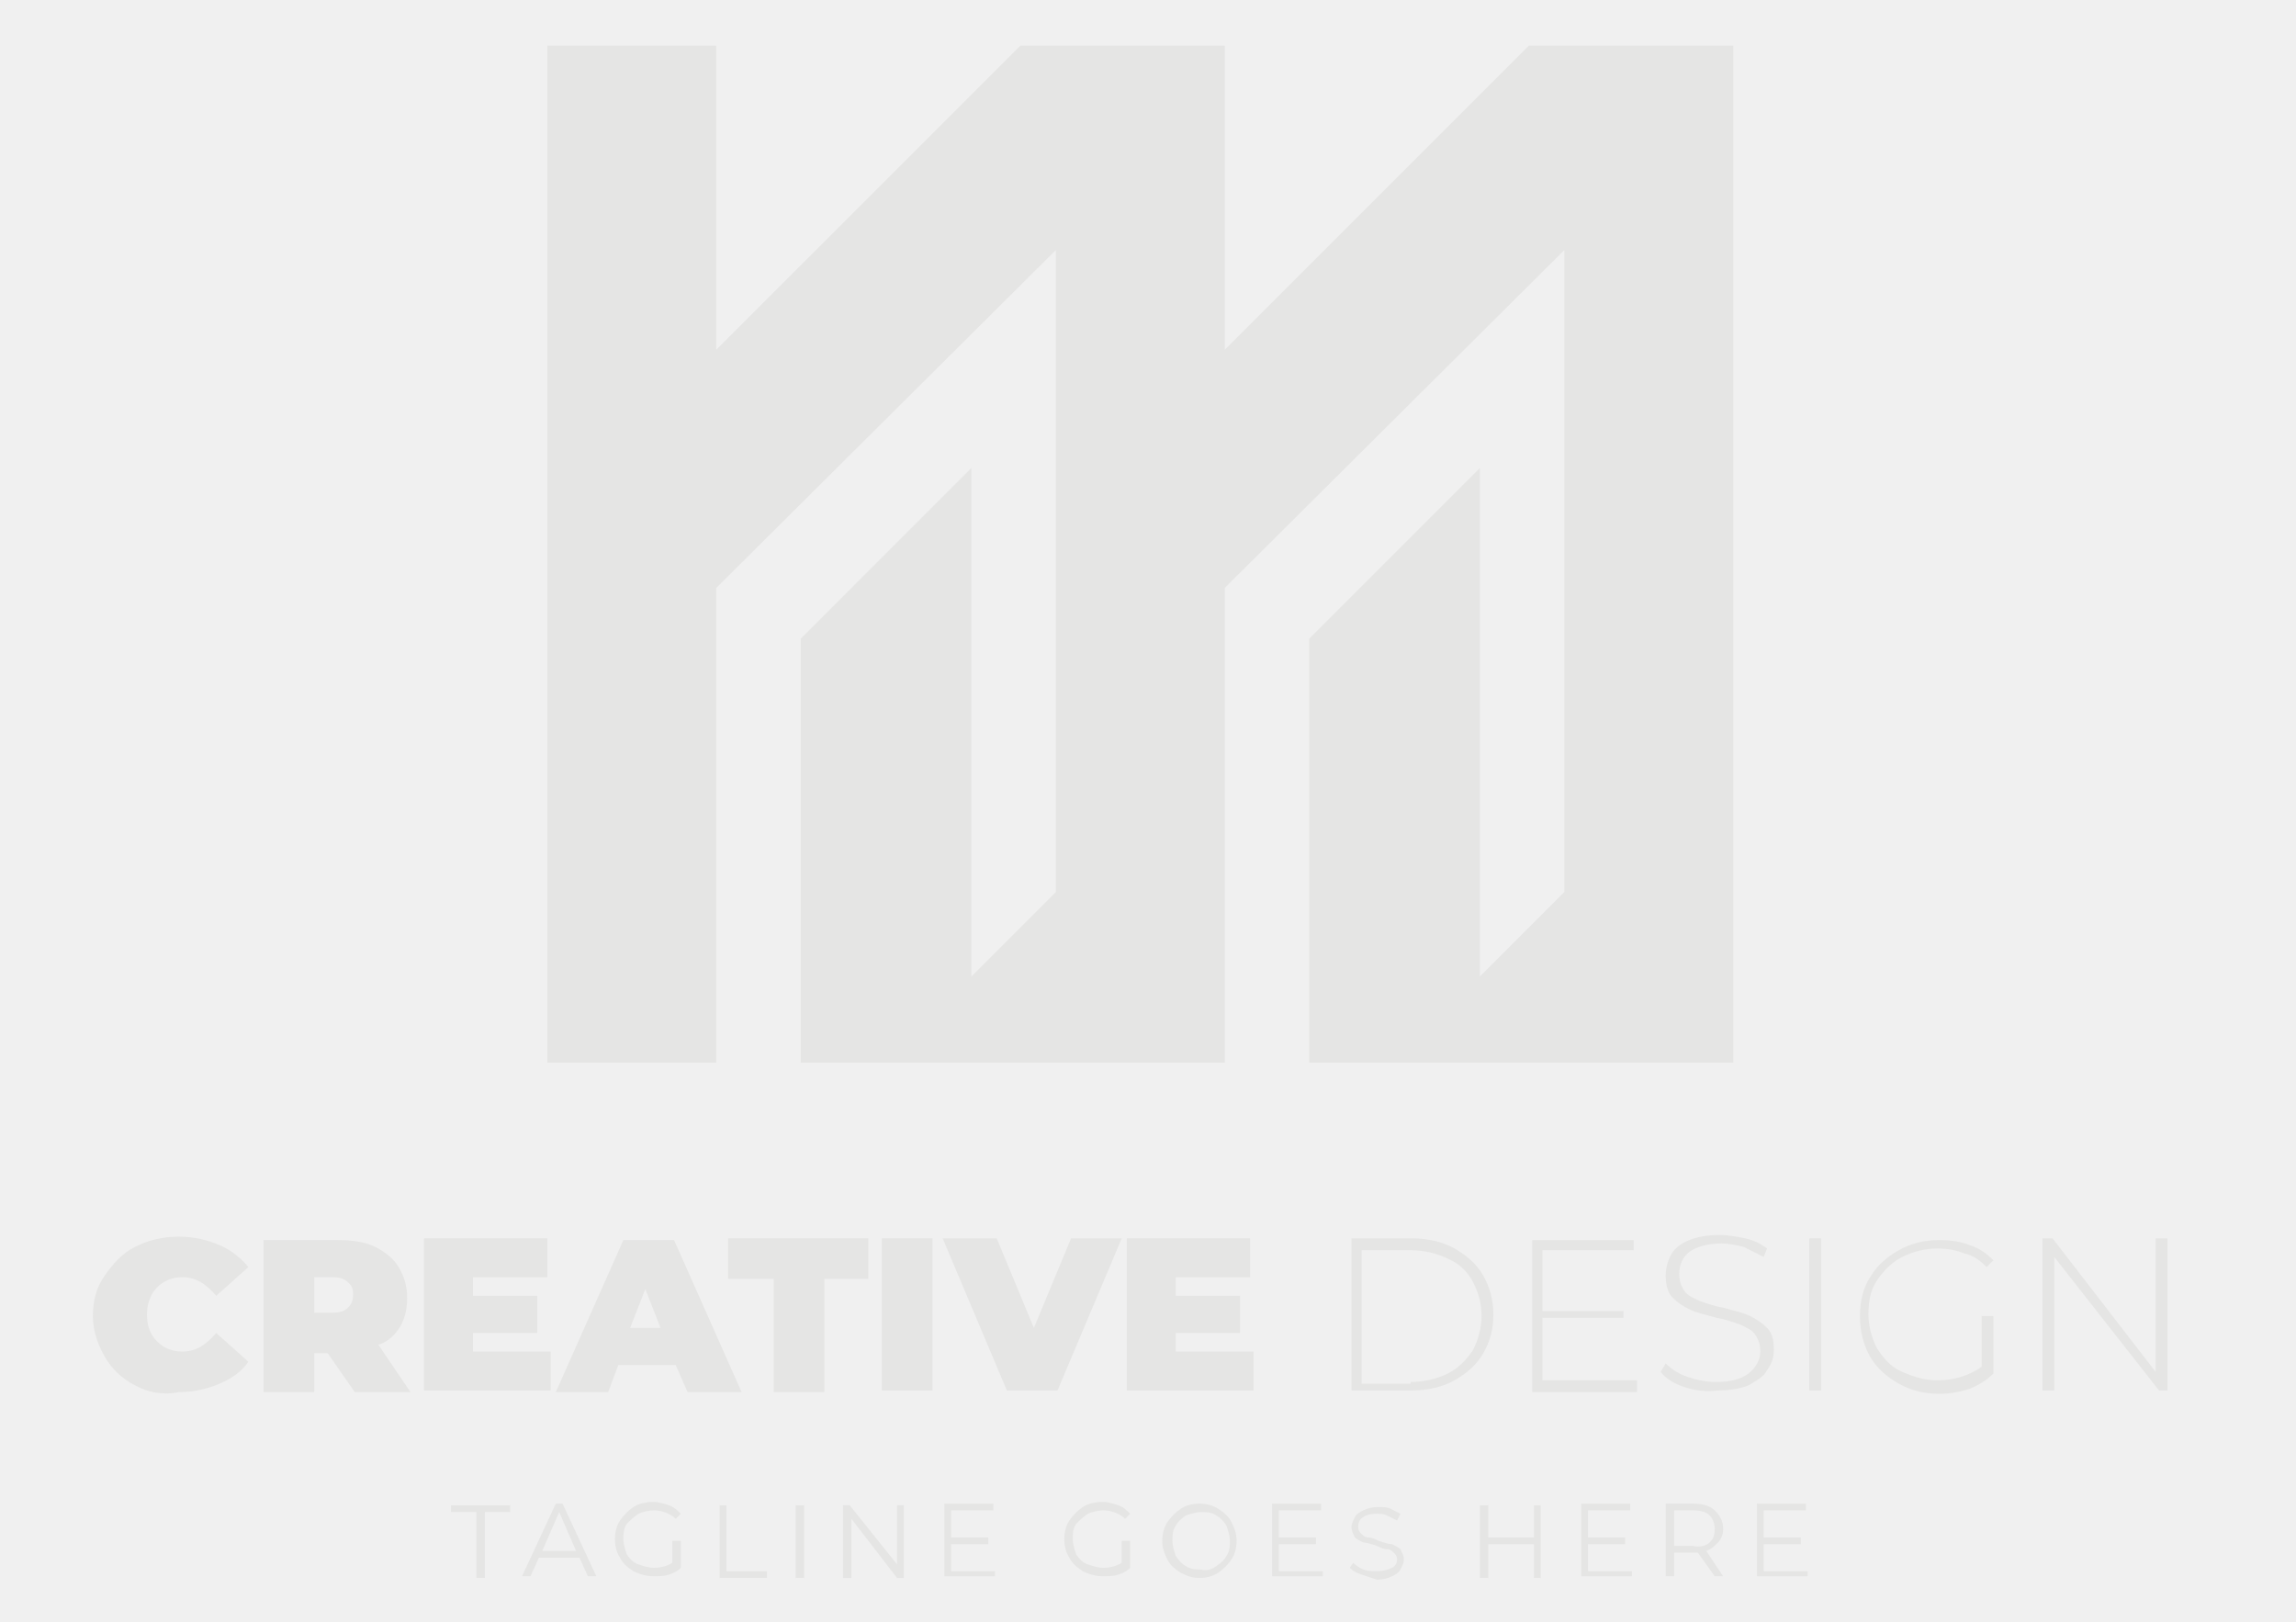
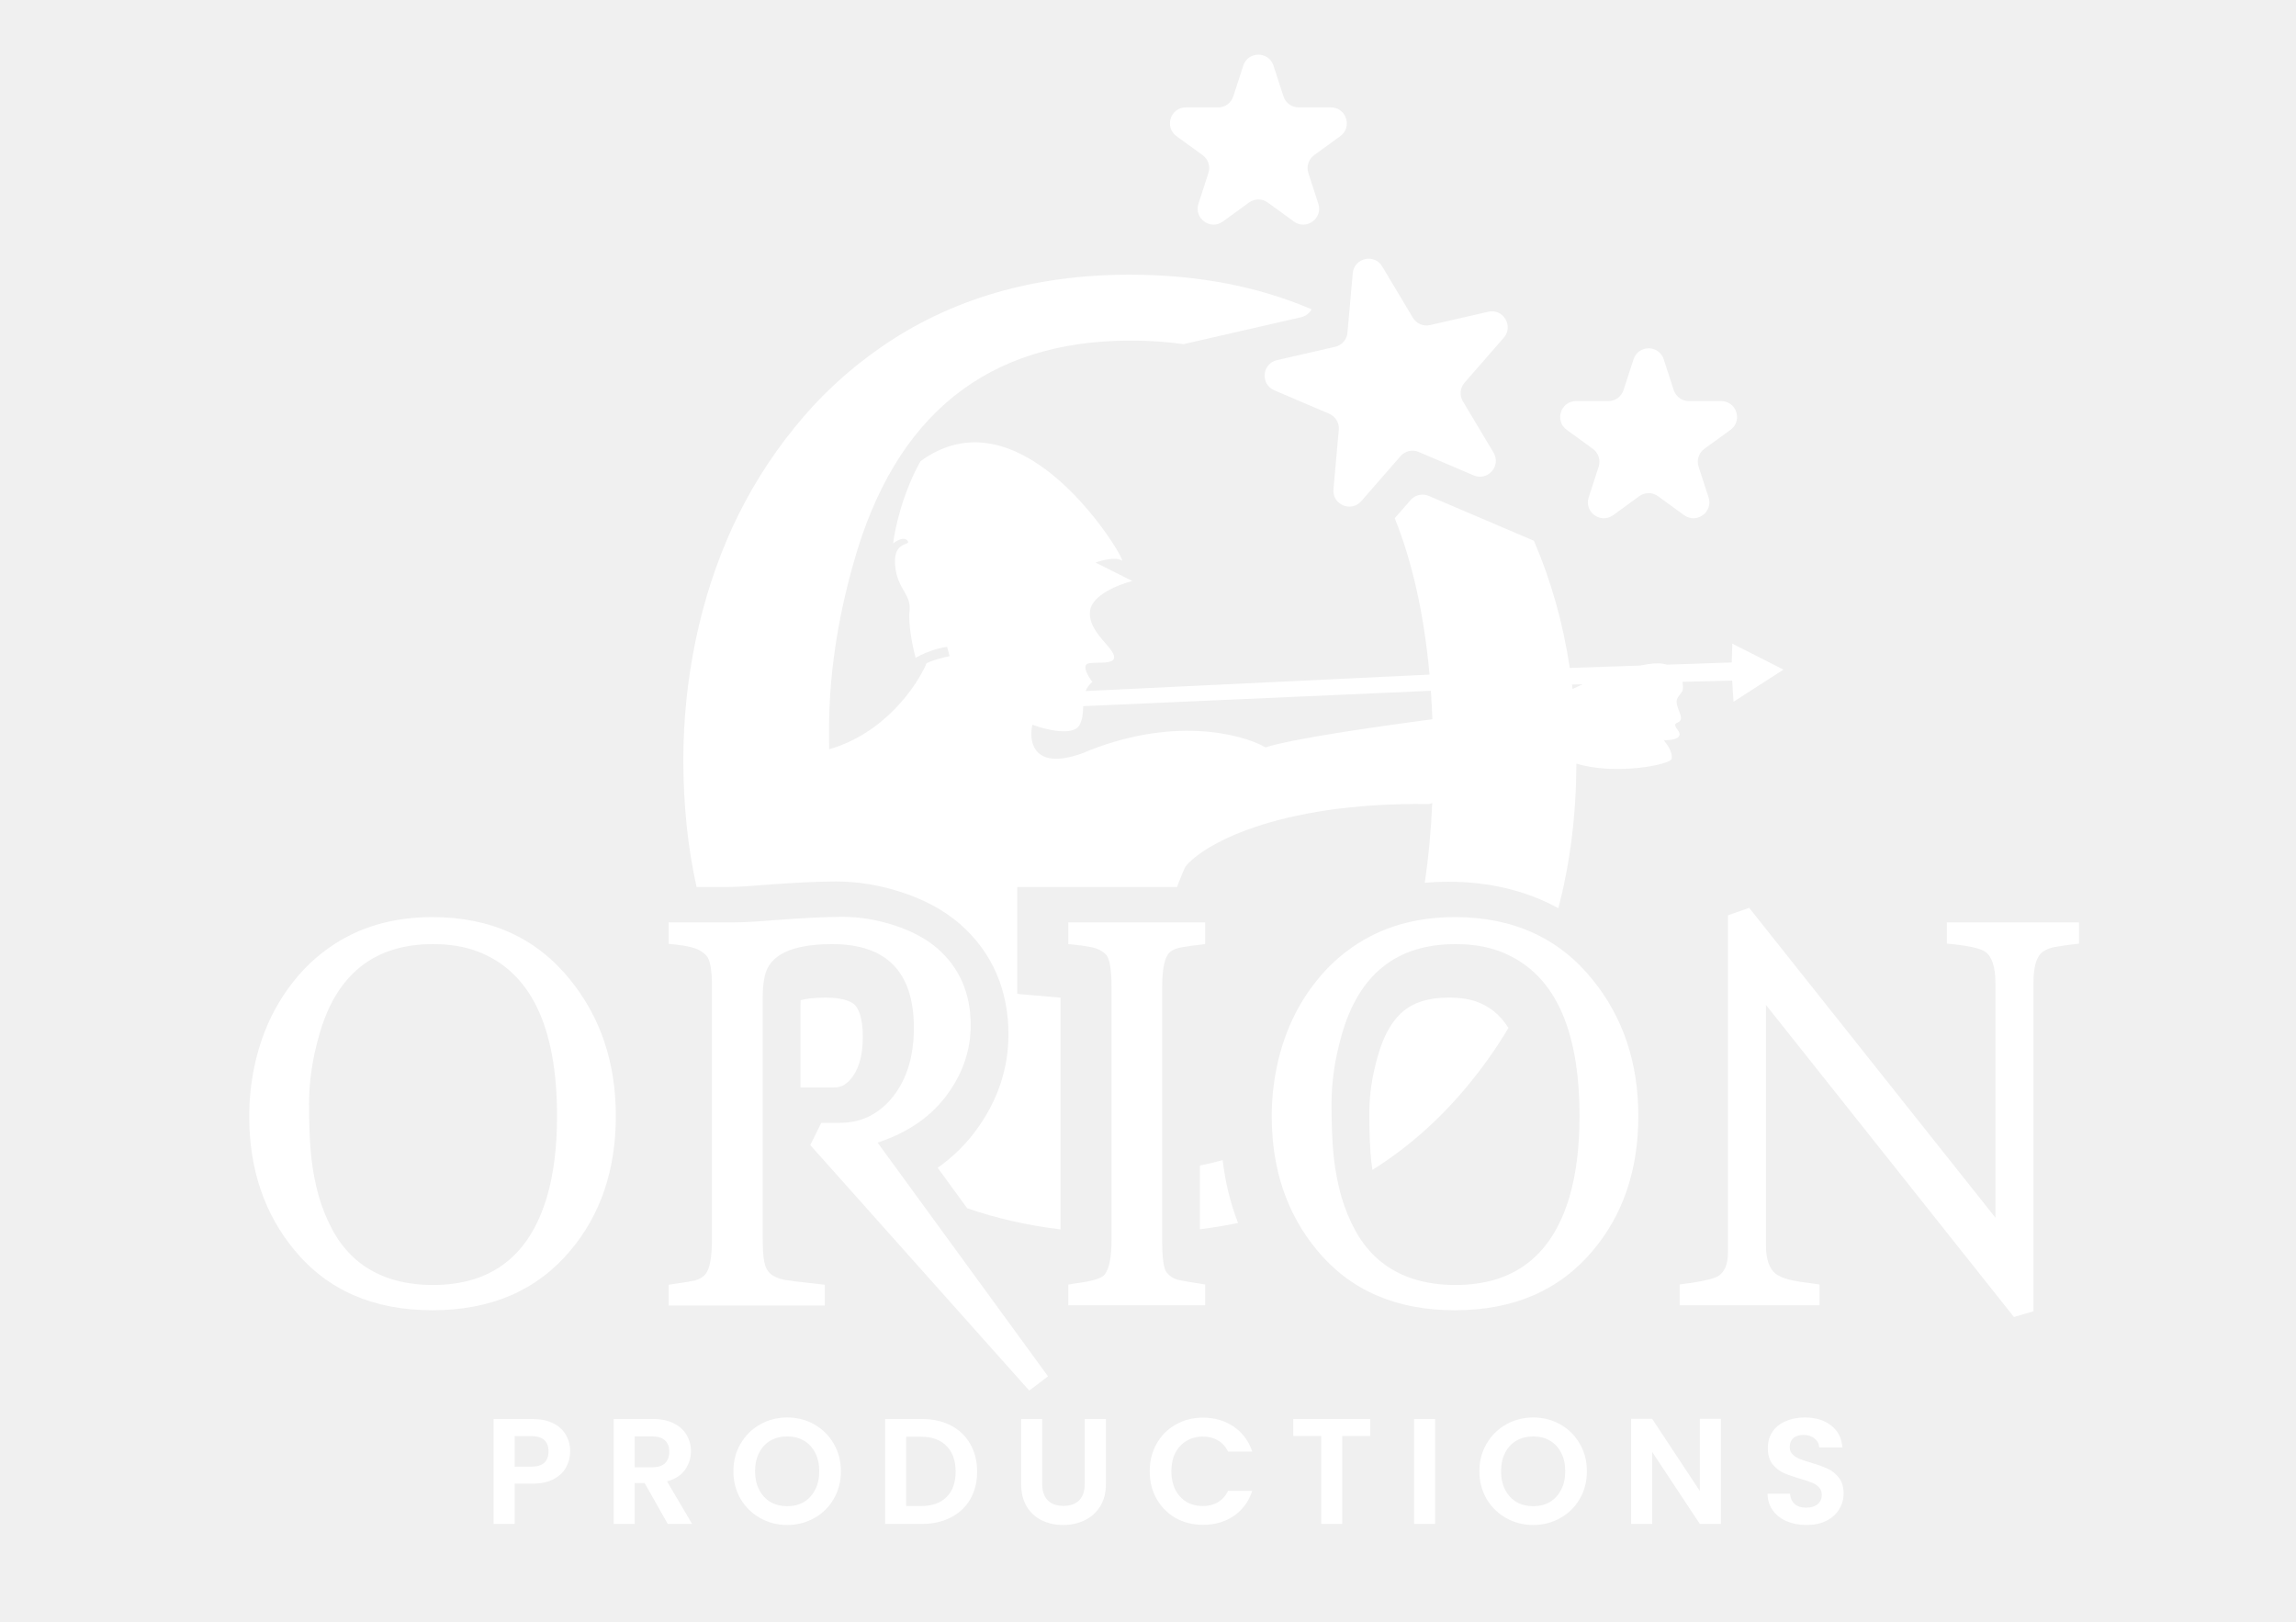
<svg xmlns="http://www.w3.org/2000/svg" width="126" height="89" viewBox="0 0 126 89" fill="none">
-   <path d="M83.901 2.503L67.214 19.19V2.503H55.996L39.308 19.19V2.503H30.038V58.313H39.308V32.262L57.943 13.721V48.95L53.307 53.585V25.68L43.944 35.044V58.313H67.214V32.262L85.848 13.721V48.95L81.213 53.585V25.68L71.849 35.044V58.313H95.119V2.503H83.901Z" fill="#E5E5E4" />
-   <path d="M7.417 76.021C6.675 75.65 6.119 75.094 5.748 74.445C5.377 73.796 5.099 73.054 5.099 72.22C5.099 71.385 5.284 70.644 5.748 69.995C6.212 69.346 6.675 68.789 7.417 68.419C8.158 68.048 8.9 67.862 9.827 67.862C10.662 67.862 11.403 68.048 12.052 68.326C12.701 68.604 13.257 69.067 13.628 69.531L11.867 71.107C11.31 70.458 10.754 70.087 10.012 70.087C9.456 70.087 8.993 70.273 8.622 70.644C8.251 71.014 8.066 71.571 8.066 72.127C8.066 72.776 8.251 73.239 8.622 73.61C8.993 73.981 9.456 74.166 10.012 74.166C10.754 74.166 11.31 73.796 11.867 73.147L13.628 74.723C13.257 75.279 12.701 75.65 12.052 75.928C11.403 76.206 10.662 76.391 9.827 76.391C8.9 76.577 8.066 76.391 7.417 76.021Z" fill="#E5E5E4" />
-   <path d="M17.985 74.259H17.244V76.392H14.463V68.048H18.542C19.283 68.048 20.025 68.141 20.581 68.419C21.137 68.697 21.601 69.068 21.879 69.531C22.157 69.995 22.343 70.551 22.343 71.2C22.343 71.756 22.25 72.312 21.972 72.776C21.694 73.24 21.323 73.61 20.767 73.796L22.528 76.392H19.469L17.985 74.259ZM19.098 70.366C18.913 70.18 18.634 70.087 18.264 70.087H17.244V72.034H18.264C18.634 72.034 18.913 71.942 19.098 71.756C19.283 71.571 19.376 71.385 19.376 71.014C19.376 70.644 19.283 70.551 19.098 70.366Z" fill="#E5E5E4" />
-   <path d="M30.223 74.166V76.299H23.27V67.955H30.038V70.087H25.958V71.107H29.481V73.147H25.958V74.166H30.223Z" fill="#E5E5E4" />
-   <path d="M37.083 74.908H33.931L33.375 76.392H30.501L34.209 68.048H36.991L40.699 76.392H37.732L37.083 74.908ZM36.249 72.869L35.415 70.736L34.58 72.869H36.249Z" fill="#E5E5E4" />
-   <path d="M42.368 70.18H39.957V67.955H47.652V70.18H45.242V76.391H42.46V70.18H42.368Z" fill="#E5E5E4" />
-   <path d="M48.394 67.955H51.175V76.299H48.394V67.955Z" fill="#E5E5E4" />
-   <path d="M61.558 67.955L58.035 76.299H55.254L51.731 67.955H54.698L56.738 72.869L58.777 67.955H61.558Z" fill="#E5E5E4" />
-   <path d="M68.79 74.166V76.299H61.837V67.955H68.604V70.087H64.525V71.107H68.048V73.147H64.525V74.166H68.79Z" fill="#E5E5E4" />
-   <path d="M74.167 67.955H77.504C78.339 67.955 79.173 68.141 79.822 68.511C80.471 68.882 81.027 69.346 81.398 69.995C81.769 70.644 81.954 71.385 81.954 72.127C81.954 72.961 81.769 73.61 81.398 74.259C81.027 74.908 80.471 75.372 79.822 75.743C79.173 76.113 78.339 76.299 77.504 76.299H74.167V67.955ZM77.412 75.835C78.153 75.835 78.895 75.65 79.451 75.372C80.007 75.094 80.471 74.63 80.842 74.074C81.12 73.518 81.305 72.869 81.305 72.22C81.305 71.478 81.12 70.922 80.842 70.365C80.564 69.809 80.1 69.346 79.451 69.068C78.895 68.79 78.153 68.604 77.412 68.604H74.723V75.928H77.412V75.835Z" fill="#E5E5E4" />
-   <path d="M89.835 75.835V76.392H84.087V68.048H89.649V68.604H84.643V71.942H89.093V72.312H84.643V75.743H89.835V75.835Z" fill="#E5E5E4" />
-   <path d="M92.43 76.113C91.874 75.928 91.41 75.65 91.132 75.279L91.41 74.815C91.689 75.094 92.059 75.372 92.616 75.557C93.172 75.742 93.635 75.835 94.192 75.835C95.026 75.835 95.582 75.65 95.953 75.372C96.324 75.094 96.602 74.63 96.602 74.166C96.602 73.796 96.509 73.517 96.324 73.239C96.139 72.961 95.86 72.868 95.49 72.683C95.212 72.59 94.748 72.405 94.192 72.312C93.543 72.127 93.079 72.034 92.708 71.849C92.338 71.663 92.059 71.478 91.781 71.2C91.503 70.922 91.41 70.458 91.41 69.995C91.41 69.624 91.503 69.253 91.689 68.882C91.874 68.511 92.245 68.233 92.708 68.048C93.172 67.862 93.728 67.769 94.377 67.769C94.841 67.769 95.304 67.862 95.768 67.955C96.231 68.048 96.602 68.233 96.973 68.511L96.787 68.975C96.417 68.789 96.046 68.604 95.675 68.418C95.304 68.326 94.841 68.233 94.47 68.233C93.728 68.233 93.079 68.418 92.708 68.697C92.338 68.975 92.152 69.438 92.152 69.902C92.152 70.273 92.245 70.551 92.43 70.829C92.616 71.107 92.894 71.2 93.265 71.385C93.543 71.478 94.006 71.663 94.562 71.756C95.212 71.941 95.675 72.034 96.046 72.219C96.417 72.405 96.695 72.59 96.973 72.868C97.251 73.147 97.344 73.517 97.344 74.074C97.344 74.445 97.251 74.815 96.973 75.186C96.787 75.557 96.417 75.742 95.953 76.021C95.49 76.206 94.933 76.299 94.284 76.299C93.635 76.391 92.987 76.299 92.43 76.113Z" fill="#E5E5E4" />
-   <path d="M99.291 67.955H99.94V76.299H99.291V67.955Z" fill="#E5E5E4" />
-   <path d="M108.84 72.22H109.396V75.372C109.025 75.743 108.561 76.021 108.098 76.206C107.542 76.392 106.985 76.484 106.429 76.484C105.595 76.484 104.853 76.299 104.204 75.928C103.555 75.557 102.999 75.094 102.628 74.445C102.257 73.796 102.072 73.054 102.072 72.22C102.072 71.385 102.257 70.644 102.628 70.087C102.999 69.439 103.555 68.975 104.204 68.604C104.853 68.233 105.595 68.048 106.429 68.048C107.078 68.048 107.634 68.141 108.098 68.326C108.654 68.511 109.025 68.79 109.396 69.16L109.025 69.531C108.654 69.16 108.283 68.882 107.82 68.79C107.356 68.604 106.893 68.511 106.336 68.511C105.595 68.511 104.946 68.697 104.39 68.975C103.833 69.253 103.37 69.717 102.999 70.273C102.628 70.829 102.535 71.478 102.535 72.127C102.535 72.776 102.721 73.425 102.999 73.981C103.37 74.537 103.741 75.001 104.39 75.279C105.039 75.557 105.595 75.743 106.336 75.743C107.264 75.743 108.098 75.465 108.747 75.001V72.22H108.84Z" fill="#E5E5E4" />
-   <path d="M118.945 67.955V76.299H118.481L112.733 68.975V76.299H112.084V67.955H112.641L118.296 75.279V67.955H118.945Z" fill="#E5E5E4" />
-   <path d="M26.144 82.974H24.753V82.603H27.998V82.974H26.607V86.59H26.144V82.974Z" fill="#E5E5E4" />
-   <path d="M31.799 85.477H29.574L29.11 86.497H28.647L30.501 82.51H30.872L32.726 86.497H32.263L31.799 85.477ZM31.614 85.106L30.687 82.974L29.759 85.106H31.614Z" fill="#E5E5E4" />
-   <path d="M36.991 84.55H37.361V86.033C37.176 86.219 36.991 86.311 36.712 86.404C36.434 86.497 36.156 86.497 35.878 86.497C35.507 86.497 35.136 86.404 34.766 86.219C34.487 86.033 34.209 85.848 34.024 85.477C33.839 85.199 33.746 84.828 33.746 84.457C33.746 84.086 33.839 83.715 34.024 83.437C34.209 83.159 34.487 82.881 34.766 82.696C35.044 82.51 35.415 82.418 35.878 82.418C36.156 82.418 36.434 82.51 36.712 82.603C36.991 82.696 37.176 82.881 37.361 83.066L37.083 83.345C36.805 83.066 36.342 82.881 35.878 82.881C35.6 82.881 35.229 82.974 35.044 83.066C34.766 83.252 34.58 83.437 34.395 83.623C34.209 83.901 34.209 84.179 34.209 84.457C34.209 84.735 34.302 85.013 34.395 85.291C34.58 85.57 34.766 85.755 35.044 85.848C35.322 85.94 35.6 86.033 35.878 86.033C36.249 86.033 36.62 85.94 36.898 85.755V84.55H36.991Z" fill="#E5E5E4" />
-   <path d="M39.494 82.603H39.865V86.219H42.09V86.59H39.494V82.603Z" fill="#E5E5E4" />
-   <path d="M43.666 82.603H44.129V86.59H43.666V82.603Z" fill="#E5E5E4" />
-   <path d="M49.599 82.603V86.59H49.228L46.725 83.345V86.59H46.261V82.603H46.632L49.228 85.848V82.603H49.599Z" fill="#E5E5E4" />
-   <path d="M54.605 86.126V86.497H51.824V82.51H54.513V82.881H52.195V84.364H54.234V84.735H52.195V86.219H54.605V86.126Z" fill="#E5E5E4" />
-   <path d="M61.651 84.55H62.022V86.033C61.837 86.219 61.651 86.311 61.373 86.404C61.095 86.497 60.817 86.497 60.538 86.497C60.168 86.497 59.797 86.404 59.426 86.219C59.148 86.033 58.87 85.848 58.684 85.477C58.499 85.199 58.406 84.828 58.406 84.457C58.406 84.086 58.499 83.715 58.684 83.437C58.87 83.159 59.148 82.881 59.426 82.696C59.704 82.51 60.075 82.418 60.538 82.418C60.817 82.418 61.095 82.51 61.373 82.603C61.651 82.696 61.837 82.881 62.022 83.066L61.744 83.345C61.466 83.066 61.002 82.881 60.538 82.881C60.26 82.881 59.89 82.974 59.704 83.066C59.426 83.252 59.241 83.437 59.055 83.623C58.87 83.901 58.87 84.179 58.87 84.457C58.87 84.735 58.962 85.013 59.055 85.291C59.241 85.57 59.426 85.755 59.704 85.848C59.982 85.94 60.26 86.033 60.538 86.033C60.909 86.033 61.28 85.94 61.558 85.755V84.55H61.651Z" fill="#E5E5E4" />
-   <path d="M64.803 86.311C64.525 86.126 64.247 85.941 64.061 85.57C63.876 85.199 63.783 84.921 63.783 84.55C63.783 84.179 63.876 83.808 64.061 83.53C64.247 83.252 64.525 82.974 64.803 82.788C65.081 82.603 65.452 82.51 65.823 82.51C66.194 82.51 66.565 82.603 66.843 82.788C67.121 82.974 67.399 83.159 67.584 83.53C67.77 83.901 67.862 84.179 67.862 84.55C67.862 84.921 67.77 85.291 67.584 85.57C67.399 85.848 67.121 86.126 66.843 86.311C66.565 86.497 66.194 86.589 65.823 86.589C65.452 86.589 65.174 86.497 64.803 86.311ZM66.75 85.941C67.028 85.755 67.213 85.57 67.306 85.384C67.492 85.106 67.492 84.828 67.492 84.55C67.492 84.272 67.399 83.994 67.306 83.716C67.121 83.437 66.935 83.252 66.75 83.159C66.472 82.974 66.194 82.974 65.916 82.974C65.638 82.974 65.359 83.067 65.081 83.159C64.803 83.345 64.618 83.53 64.525 83.716C64.34 83.994 64.34 84.272 64.34 84.55C64.34 84.828 64.432 85.106 64.525 85.384C64.71 85.662 64.896 85.848 65.081 85.941C65.359 86.126 65.638 86.126 65.916 86.126C66.194 86.219 66.472 86.126 66.75 85.941Z" fill="#E5E5E4" />
-   <path d="M72.591 86.126V86.497H69.809V82.51H72.498V82.881H70.18V84.364H72.22V84.735H70.18V86.219H72.591V86.126Z" fill="#E5E5E4" />
-   <path d="M74.723 86.404C74.445 86.311 74.259 86.219 74.074 86.033L74.259 85.755C74.445 85.941 74.63 86.033 74.816 86.126C75.094 86.219 75.279 86.219 75.557 86.219C75.928 86.219 76.206 86.126 76.392 86.033C76.577 85.941 76.67 85.755 76.67 85.57C76.67 85.384 76.577 85.292 76.484 85.199C76.392 85.106 76.299 85.013 76.114 85.013C75.928 85.013 75.743 84.921 75.557 84.828C75.279 84.735 75.001 84.643 74.816 84.643C74.63 84.55 74.445 84.457 74.352 84.365C74.259 84.179 74.167 83.994 74.167 83.808C74.167 83.623 74.259 83.438 74.352 83.252C74.445 83.067 74.63 82.974 74.816 82.881C75.001 82.788 75.279 82.696 75.65 82.696C75.835 82.696 76.114 82.696 76.299 82.788C76.484 82.881 76.67 82.974 76.855 83.067L76.67 83.438C76.484 83.345 76.299 83.252 76.114 83.159C75.928 83.067 75.743 83.067 75.557 83.067C75.186 83.067 74.908 83.159 74.816 83.252C74.63 83.345 74.537 83.53 74.537 83.808C74.537 83.994 74.63 84.086 74.723 84.179C74.816 84.272 74.908 84.365 75.094 84.365C75.279 84.365 75.465 84.457 75.65 84.55C75.928 84.643 76.206 84.735 76.392 84.735C76.577 84.828 76.763 84.921 76.855 85.013C76.948 85.199 77.041 85.384 77.041 85.57C77.041 85.755 76.948 85.941 76.855 86.126C76.763 86.311 76.577 86.404 76.392 86.497C76.206 86.59 75.928 86.682 75.557 86.682C75.279 86.59 75.001 86.497 74.723 86.404Z" fill="#E5E5E4" />
-   <path d="M84.55 82.603V86.59H84.179V84.735H81.676V86.59H81.213V82.603H81.676V84.365H84.179V82.603H84.55Z" fill="#E5E5E4" />
-   <path d="M89.556 86.126V86.497H86.775V82.51H89.464V82.881H87.146V84.364H89.185V84.735H87.146V86.219H89.556V86.126Z" fill="#E5E5E4" />
-   <path d="M94.099 86.497L93.172 85.199C93.079 85.199 92.987 85.199 92.894 85.199H91.874V86.497H91.41V82.51H92.894C93.357 82.51 93.821 82.603 94.099 82.881C94.377 83.159 94.563 83.437 94.563 83.901C94.563 84.179 94.47 84.457 94.284 84.642C94.099 84.828 93.914 85.013 93.635 85.106L94.563 86.497H94.099ZM93.821 84.642C94.006 84.457 94.099 84.272 94.099 83.901C94.099 83.623 94.006 83.345 93.821 83.159C93.635 82.974 93.357 82.881 92.894 82.881H91.874V84.828H92.894C93.265 84.921 93.635 84.828 93.821 84.642Z" fill="#E5E5E4" />
-   <path d="M99.198 86.126V86.497H96.417V82.51H99.105V82.881H96.788V84.364H98.827V84.735H96.788V86.219H99.198V86.126Z" fill="#E5E5E4" />
+   <path fill-rule="evenodd" clip-rule="evenodd" d="M69.887 3.603C69.626 2.799 68.489 2.799 68.228 3.603L67.68 5.29C67.563 5.65 67.228 5.894 66.85 5.894H65.078C64.233 5.894 63.881 6.976 64.565 7.473L65.999 8.515C66.305 8.738 66.433 9.132 66.316 9.491L65.768 11.178C65.507 11.983 66.427 12.652 67.111 12.155L68.545 11.112C68.851 10.889 69.265 10.889 69.57 11.112L71.005 12.155C71.689 12.652 72.608 11.983 72.347 11.178L71.799 9.491C71.683 9.132 71.811 8.738 72.116 8.515L73.551 7.473C74.234 6.976 73.883 5.894 73.038 5.894H71.265C70.887 5.894 70.552 5.65 70.435 5.29L69.887 3.603ZM89.644 19.719C89.905 18.914 91.042 18.914 91.303 19.719L91.851 21.406C91.968 21.765 92.303 22.009 92.681 22.009H94.454C95.299 22.009 95.65 23.091 94.966 23.588L93.532 24.631C93.226 24.853 93.098 25.247 93.215 25.607L93.763 27.294C94.024 28.098 93.104 28.767 92.421 28.27L90.986 27.227C90.68 27.005 90.266 27.005 89.961 27.227L88.526 28.27C87.843 28.767 86.923 28.098 87.184 27.294L87.732 25.607C87.849 25.247 87.721 24.853 87.415 24.631L85.981 23.588C85.297 23.091 85.648 22.009 86.493 22.009H88.266C88.644 22.009 88.979 21.765 89.096 21.406L89.644 19.719ZM53.958 24.295C52.849 24.187 51.687 24.456 50.525 25.302C50.391 25.522 50.203 25.881 50.002 26.344C49.866 26.659 49.723 27.023 49.587 27.424C49.348 28.13 49.132 28.951 49.011 29.826C49.195 29.672 49.612 29.426 49.801 29.67C49.883 29.777 49.815 29.803 49.695 29.848C49.469 29.934 49.06 30.09 49.12 30.978C49.167 31.667 49.397 32.064 49.598 32.413C49.795 32.753 49.965 33.048 49.914 33.522C49.831 34.29 50.1 35.559 50.245 36.098C50.544 35.925 51.007 35.716 51.515 35.587C51.666 35.549 51.821 35.517 51.976 35.496L52.111 36.008C51.679 36.092 51.235 36.216 50.849 36.39C50.294 37.695 48.507 40.255 45.501 41.115C45.497 40.771 45.496 40.418 45.496 40.057C45.496 37.11 45.942 34.062 46.834 30.914C49.109 22.765 54.183 18.69 62.056 18.69C63.077 18.69 64.04 18.755 64.944 18.886L71.409 17.406C71.658 17.349 71.863 17.188 71.98 16.973C69.02 15.706 65.69 15.073 61.989 15.073C56.726 15.073 52.176 16.401 48.34 19.058C46.533 20.309 44.949 21.782 43.589 23.479C42.228 25.154 41.091 26.985 40.176 28.972C39.284 30.936 38.615 33.002 38.169 35.168C37.723 37.333 37.5 39.51 37.5 41.698C37.5 44.157 37.742 46.482 38.226 48.673H39.899C40.322 48.673 40.936 48.643 41.766 48.572L41.776 48.571L41.786 48.571C43.474 48.441 44.847 48.371 45.873 48.371C47.088 48.371 48.29 48.572 49.47 48.958C50.673 49.348 51.771 49.915 52.689 50.712L52.695 50.717L52.701 50.722C54.482 52.287 55.342 54.379 55.342 56.755C55.342 58.587 54.782 60.285 53.726 61.797C53.102 62.703 52.338 63.462 51.458 64.081L53.077 66.302C54.678 66.855 56.385 67.243 58.199 67.464V54.748L58.139 54.742L58.047 54.734L55.823 54.539V48.673H64.595C64.814 48.082 64.967 47.726 65.05 47.567C65.888 46.463 69.907 44.01 78.419 44.121C78.478 44.105 78.538 44.087 78.599 44.07C78.531 45.613 78.394 47.07 78.188 48.441C78.611 48.404 79.041 48.385 79.478 48.385C81.715 48.385 83.746 48.865 85.517 49.837C86.165 47.377 86.496 44.733 86.512 41.904L86.524 41.905C88.645 42.556 91.669 41.962 91.737 41.644C91.81 41.3 91.476 40.814 91.299 40.614C91.713 40.631 92.446 40.541 92.068 40.052C91.841 39.758 91.934 39.713 92.055 39.656C92.185 39.593 92.347 39.515 92.173 39.093C91.917 38.472 91.999 38.365 92.169 38.144L92.169 38.144C92.222 38.075 92.283 37.995 92.345 37.885C92.363 37.748 92.363 37.583 92.33 37.414L95.055 37.346L95.132 38.508L97.875 36.745L95.066 35.319L95.035 36.352L91.486 36.473C91.218 36.393 90.874 36.373 90.436 36.444C90.293 36.467 90.15 36.493 90.007 36.523L86.147 36.654C85.775 34.18 85.118 31.854 84.178 29.674L78.409 27.212C78.061 27.063 77.658 27.155 77.409 27.441L76.541 28.437C77.513 30.856 78.15 33.717 78.45 37.019L59.575 37.921C59.647 37.745 59.761 37.577 59.945 37.419C59.709 37.113 59.338 36.482 59.745 36.402C59.891 36.373 60.081 36.37 60.274 36.367H60.274C60.75 36.358 61.242 36.35 61.123 35.955C61.064 35.761 60.87 35.537 60.649 35.281C60.238 34.803 59.731 34.216 59.821 33.511C59.932 32.644 61.412 32.064 62.139 31.882L60.122 30.87C60.468 30.743 61.242 30.544 61.566 30.762C61.843 30.948 59.27 26.381 55.779 24.801C55.195 24.536 54.584 24.355 53.958 24.295ZM82.782 56.406C82.091 57.565 81.305 58.669 80.424 59.717C78.914 61.515 77.211 63.009 75.315 64.199C75.292 64.044 75.272 63.886 75.254 63.726C75.185 63.1 75.145 62.223 75.145 61.067C75.145 60.107 75.29 59.081 75.602 57.983L75.603 57.979L75.604 57.974C75.975 56.648 76.505 55.893 77.044 55.46C77.568 55.04 78.323 54.743 79.505 54.743C80.199 54.743 80.7 54.841 81.056 54.974L81.058 54.975L81.061 54.976C81.69 55.209 82.295 55.636 82.782 56.406ZM67.943 67.11C67.261 67.251 66.562 67.366 65.848 67.456V63.958C66.275 63.874 66.691 63.776 67.097 63.662C67.239 64.871 67.519 66.023 67.943 67.11ZM86.857 37.55C86.637 37.646 86.448 37.733 86.299 37.807C86.29 37.726 86.28 37.645 86.27 37.565L86.857 37.55ZM78.607 39.468C78.586 38.937 78.558 38.416 78.522 37.906L59.444 38.75L59.444 38.766C59.431 39.11 59.419 39.458 59.239 39.788C58.894 40.419 57.372 40.038 56.655 39.768C56.445 40.689 56.695 42.295 59.37 41.347C64.261 39.267 68.126 40.256 69.447 41.01C70.968 40.539 75.081 39.937 78.607 39.468ZM75.854 14.623C75.42 13.897 74.312 14.151 74.237 14.993L73.945 18.258C73.911 18.635 73.639 18.947 73.271 19.031L70.077 19.763C69.254 19.951 69.153 21.085 69.93 21.417L72.943 22.703C73.29 22.851 73.503 23.207 73.469 23.584L73.178 26.849C73.103 27.691 74.149 28.137 74.704 27.5L76.858 25.03C77.106 24.745 77.51 24.653 77.858 24.801L80.871 26.087C81.648 26.419 82.396 25.562 81.962 24.836L80.28 22.023C80.086 21.699 80.122 21.286 80.371 21.001L82.525 18.532C83.08 17.894 82.496 16.918 81.673 17.107L78.479 17.838C78.111 17.922 77.73 17.76 77.536 17.436L75.854 14.623ZM46.672 59.232C46.366 59.575 46.103 59.673 45.75 59.673H43.93V55.135C43.93 55.046 43.934 54.963 43.94 54.885C44.175 54.818 44.604 54.743 45.31 54.743C46.41 54.743 46.791 55.022 46.921 55.156C47.063 55.302 47.35 55.732 47.35 56.906C47.35 58.093 47.05 58.788 46.672 59.232Z" fill="white" />
+   <path d="M13.677 61.243C13.677 60.346 13.769 59.453 13.952 58.565C14.135 57.677 14.409 56.83 14.776 56.024C15.151 55.21 15.618 54.459 16.176 53.772C16.735 53.076 17.385 52.472 18.127 51.959C19.701 50.87 21.569 50.325 23.73 50.325C26.925 50.325 29.447 51.474 31.296 53.772C32.963 55.832 33.796 58.322 33.796 61.243C33.796 64.191 32.963 66.654 31.296 68.631C29.465 70.81 26.943 71.9 23.73 71.9C20.498 71.9 17.975 70.801 16.163 68.604C14.506 66.608 13.677 64.154 13.677 61.243ZM16.959 60.57C16.959 61.769 17 62.744 17.083 63.495C17.165 64.246 17.302 64.965 17.495 65.651C17.696 66.338 17.962 66.979 18.291 67.574C18.621 68.169 19.037 68.686 19.541 69.126C20.621 70.05 22.027 70.513 23.757 70.513C26.98 70.513 29.067 68.897 30.019 65.665C30.385 64.42 30.569 62.946 30.569 61.243C30.569 56.299 29.099 53.282 26.16 52.193C25.474 51.937 24.672 51.808 23.757 51.808C20.525 51.808 18.442 53.479 17.509 56.821C17.142 58.112 16.959 59.361 16.959 60.57ZM50.152 56.409C50.152 53.342 48.659 51.808 45.675 51.808C43.459 51.808 42.223 52.394 41.967 53.566C41.894 53.905 41.857 54.262 41.857 54.637V67.986C41.857 68.526 41.884 68.942 41.939 69.236C41.994 69.528 42.113 69.753 42.296 69.908C42.48 70.064 42.745 70.174 43.093 70.238C43.45 70.293 43.926 70.352 44.521 70.416L45.263 70.499V71.639H36.693V70.499L37.16 70.43C37.563 70.375 37.888 70.32 38.135 70.265C38.383 70.201 38.575 70.087 38.712 69.922C38.95 69.647 39.069 69.002 39.069 67.986V54.088C39.069 53.191 38.964 52.637 38.753 52.426C38.552 52.216 38.291 52.069 37.971 51.987C37.659 51.904 37.233 51.84 36.693 51.795V50.614H40.264C40.786 50.614 41.477 50.577 42.338 50.504C44.004 50.376 45.304 50.312 46.238 50.312C47.181 50.312 48.128 50.467 49.08 50.778C50.042 51.09 50.834 51.515 51.456 52.056C52.665 53.118 53.269 54.518 53.269 56.258C53.269 57.567 52.875 58.785 52.088 59.911C51.2 61.202 49.891 62.131 48.16 62.699L57.513 75.525L56.483 76.308L44.466 62.836L45.07 61.614H46.114C47.204 61.614 48.124 61.188 48.874 60.337C49.726 59.348 50.152 58.039 50.152 56.409ZM58.625 70.499L58.652 70.485L59.092 70.416C59.925 70.307 60.428 70.156 60.602 69.963C60.868 69.661 61.001 69.002 61.001 67.986V54.225C61.001 53.182 60.891 52.559 60.671 52.358C60.451 52.156 60.186 52.028 59.874 51.973C59.563 51.909 59.147 51.854 58.625 51.808V50.614H66.137V51.808C65.624 51.863 65.212 51.918 64.901 51.973C64.59 52.019 64.351 52.115 64.187 52.262C63.912 52.518 63.775 53.172 63.775 54.225V67.986C63.775 69.011 63.857 69.625 64.022 69.826C64.187 70.027 64.388 70.16 64.626 70.224C64.873 70.279 65.203 70.339 65.615 70.403L66.137 70.485V71.625H58.625V70.499ZM69.79 61.243C69.79 60.346 69.881 59.453 70.064 58.565C70.247 57.677 70.522 56.83 70.888 56.024C71.264 55.21 71.731 54.459 72.289 53.772C72.847 53.076 73.498 52.472 74.239 51.959C75.814 50.87 77.681 50.325 79.842 50.325C83.037 50.325 85.56 51.474 87.409 53.772C89.075 55.832 89.908 58.322 89.908 61.243C89.908 64.191 89.075 66.654 87.409 68.631C85.578 70.81 83.056 71.9 79.842 71.9C76.61 71.9 74.088 70.801 72.275 68.604C70.618 66.608 69.79 64.154 69.79 61.243ZM73.072 60.57C73.072 61.769 73.113 62.744 73.195 63.495C73.278 64.246 73.415 64.965 73.607 65.651C73.809 66.338 74.074 66.979 74.404 67.574C74.734 68.169 75.15 68.686 75.654 69.126C76.734 70.05 78.139 70.513 79.87 70.513C83.092 70.513 85.18 68.897 86.132 65.665C86.498 64.42 86.681 62.946 86.681 61.243C86.681 56.299 85.212 53.282 82.273 52.193C81.586 51.937 80.785 51.808 79.87 51.808C76.638 51.808 74.555 53.479 73.621 56.821C73.255 58.112 73.072 59.361 73.072 60.57ZM92.174 70.485L92.792 70.403C93.607 70.275 94.111 70.146 94.303 70.018C94.651 69.789 94.825 69.364 94.825 68.741V50.229L95.992 49.817L109.505 66.819V53.951C109.505 53.072 109.322 52.5 108.956 52.234C108.681 52.033 107.976 51.882 106.841 51.781V50.614H114.092V51.781C113.607 51.836 113.204 51.891 112.884 51.946C112.563 51.992 112.307 52.083 112.115 52.22C111.767 52.468 111.593 53.031 111.593 53.91V71.955L110.521 72.27L96.912 55.145V68.315C96.912 69.103 97.095 69.634 97.462 69.908C97.727 70.101 98.162 70.243 98.766 70.334C99.37 70.416 99.732 70.467 99.851 70.485V71.625H92.174V70.485Z" fill="white" />
+   <path d="M31.289 79.648C31.289 79.957 31.214 80.245 31.066 80.515C30.923 80.784 30.695 81.001 30.381 81.166C30.073 81.332 29.683 81.414 29.21 81.414H28.244V83.625H27.089V77.867H29.21C29.655 77.867 30.035 77.944 30.348 78.097C30.662 78.251 30.895 78.463 31.049 78.733C31.209 79.002 31.289 79.308 31.289 79.648ZM29.16 80.482C29.479 80.482 29.716 80.41 29.87 80.267C30.024 80.119 30.101 79.912 30.101 79.648C30.101 79.088 29.787 78.807 29.16 78.807H28.244V80.482H29.16ZM36.646 83.625L35.376 81.381H34.831V83.625H33.676V77.867H35.838C36.283 77.867 36.663 77.946 36.976 78.106C37.29 78.26 37.523 78.472 37.678 78.741C37.837 79.005 37.917 79.302 37.917 79.632C37.917 80.011 37.807 80.355 37.587 80.663C37.367 80.966 37.039 81.175 36.605 81.29L37.983 83.625H36.646ZM34.831 80.515H35.797C36.11 80.515 36.344 80.441 36.498 80.292C36.652 80.138 36.729 79.926 36.729 79.657C36.729 79.393 36.652 79.189 36.498 79.046C36.344 78.898 36.11 78.823 35.797 78.823H34.831V80.515ZM43.202 83.683C42.663 83.683 42.168 83.556 41.717 83.303C41.266 83.05 40.908 82.701 40.644 82.255C40.38 81.805 40.248 81.296 40.248 80.729C40.248 80.168 40.38 79.665 40.644 79.219C40.908 78.769 41.266 78.416 41.717 78.163C42.168 77.91 42.663 77.784 43.202 77.784C43.746 77.784 44.241 77.91 44.687 78.163C45.138 78.416 45.493 78.769 45.751 79.219C46.015 79.665 46.147 80.168 46.147 80.729C46.147 81.296 46.015 81.805 45.751 82.255C45.493 82.701 45.138 83.05 44.687 83.303C44.236 83.556 43.741 83.683 43.202 83.683ZM43.202 82.651C43.548 82.651 43.854 82.575 44.118 82.421C44.382 82.261 44.588 82.035 44.736 81.744C44.885 81.453 44.959 81.114 44.959 80.729C44.959 80.344 44.885 80.009 44.736 79.723C44.588 79.431 44.382 79.209 44.118 79.055C43.854 78.9 43.548 78.823 43.202 78.823C42.855 78.823 42.547 78.9 42.278 79.055C42.014 79.209 41.808 79.431 41.659 79.723C41.511 80.009 41.436 80.344 41.436 80.729C41.436 81.114 41.511 81.453 41.659 81.744C41.808 82.035 42.014 82.261 42.278 82.421C42.547 82.575 42.855 82.651 43.202 82.651ZM50.587 77.867C51.192 77.867 51.723 77.985 52.179 78.221C52.641 78.458 52.996 78.796 53.243 79.236C53.496 79.671 53.623 80.177 53.623 80.754C53.623 81.332 53.496 81.838 53.243 82.272C52.996 82.701 52.641 83.034 52.179 83.27C51.723 83.507 51.192 83.625 50.587 83.625H48.574V77.867H50.587ZM50.546 82.643C51.151 82.643 51.618 82.478 51.948 82.148C52.278 81.818 52.443 81.353 52.443 80.754C52.443 80.154 52.278 79.687 51.948 79.352C51.618 79.01 51.151 78.84 50.546 78.84H49.729V82.643H50.546ZM57.194 77.867V81.43C57.194 81.821 57.295 82.121 57.499 82.33C57.702 82.533 57.988 82.635 58.357 82.635C58.731 82.635 59.02 82.533 59.223 82.33C59.426 82.121 59.528 81.821 59.528 81.43V77.867H60.691V81.422C60.691 81.912 60.584 82.327 60.37 82.668C60.161 83.004 59.877 83.257 59.52 83.427C59.168 83.597 58.775 83.683 58.34 83.683C57.911 83.683 57.521 83.597 57.169 83.427C56.822 83.257 56.547 83.004 56.344 82.668C56.14 82.327 56.038 81.912 56.038 81.422V77.867H57.194ZM63.094 80.737C63.094 80.171 63.221 79.665 63.474 79.219C63.732 78.769 64.082 78.419 64.522 78.172C64.967 77.919 65.465 77.792 66.015 77.792C66.658 77.792 67.222 77.957 67.706 78.287C68.19 78.617 68.528 79.074 68.721 79.657H67.393C67.261 79.382 67.074 79.175 66.832 79.038C66.595 78.9 66.32 78.832 66.007 78.832C65.671 78.832 65.371 78.912 65.107 79.071C64.849 79.225 64.645 79.445 64.497 79.731C64.354 80.017 64.282 80.353 64.282 80.737C64.282 81.117 64.354 81.453 64.497 81.744C64.645 82.03 64.849 82.253 65.107 82.412C65.371 82.566 65.671 82.643 66.007 82.643C66.32 82.643 66.595 82.575 66.832 82.437C67.074 82.294 67.261 82.085 67.393 81.81H68.721C68.528 82.398 68.19 82.858 67.706 83.188C67.228 83.512 66.664 83.674 66.015 83.674C65.465 83.674 64.967 83.551 64.522 83.303C64.082 83.05 63.732 82.701 63.474 82.255C63.221 81.81 63.094 81.304 63.094 80.737ZM75.194 77.867V78.799H73.659V83.625H72.504V78.799H70.97V77.867H75.194ZM78.759 77.867V83.625H77.604V77.867H78.759ZM84.141 83.683C83.602 83.683 83.107 83.556 82.656 83.303C82.205 83.05 81.847 82.701 81.583 82.255C81.319 81.805 81.187 81.296 81.187 80.729C81.187 80.168 81.319 79.665 81.583 79.219C81.847 78.769 82.205 78.416 82.656 78.163C83.107 77.91 83.602 77.784 84.141 77.784C84.685 77.784 85.18 77.91 85.626 78.163C86.077 78.416 86.431 78.769 86.69 79.219C86.954 79.665 87.086 80.168 87.086 80.729C87.086 81.296 86.954 81.805 86.69 82.255C86.431 82.701 86.077 83.05 85.626 83.303C85.175 83.556 84.68 83.683 84.141 83.683ZM84.141 82.651C84.487 82.651 84.792 82.575 85.056 82.421C85.32 82.261 85.527 82.035 85.675 81.744C85.824 81.453 85.898 81.114 85.898 80.729C85.898 80.344 85.824 80.009 85.675 79.723C85.527 79.431 85.32 79.209 85.056 79.055C84.792 78.9 84.487 78.823 84.141 78.823C83.794 78.823 83.486 78.9 83.217 79.055C82.953 79.209 82.746 79.431 82.598 79.723C82.449 80.009 82.375 80.344 82.375 80.729C82.375 81.114 82.449 81.453 82.598 81.744C82.746 82.035 82.953 82.261 83.217 82.421C83.486 82.575 83.794 82.651 84.141 82.651ZM94.438 83.625H93.283L90.668 79.673V83.625H89.513V77.858H90.668L93.283 81.818V77.858H94.438V83.625ZM99.135 83.683C98.734 83.683 98.371 83.614 98.046 83.477C97.727 83.339 97.474 83.141 97.287 82.882C97.1 82.624 97.004 82.319 96.998 81.967H98.236C98.252 82.203 98.335 82.39 98.483 82.528C98.637 82.665 98.846 82.734 99.11 82.734C99.38 82.734 99.591 82.671 99.746 82.544C99.9 82.412 99.977 82.242 99.977 82.033C99.977 81.862 99.924 81.722 99.82 81.612C99.715 81.502 99.583 81.417 99.424 81.356C99.27 81.29 99.055 81.219 98.78 81.142C98.406 81.032 98.101 80.924 97.865 80.82C97.633 80.71 97.433 80.548 97.262 80.333C97.097 80.113 97.015 79.822 97.015 79.459C97.015 79.118 97.1 78.821 97.27 78.568C97.441 78.315 97.68 78.122 97.988 77.99C98.296 77.853 98.648 77.784 99.044 77.784C99.638 77.784 100.119 77.93 100.488 78.221C100.862 78.507 101.068 78.909 101.107 79.426H99.836C99.825 79.228 99.74 79.066 99.581 78.939C99.427 78.807 99.22 78.741 98.962 78.741C98.736 78.741 98.555 78.799 98.417 78.914C98.285 79.03 98.219 79.198 98.219 79.418C98.219 79.572 98.269 79.701 98.368 79.805C98.472 79.904 98.599 79.987 98.747 80.053C98.901 80.113 99.116 80.185 99.391 80.267C99.765 80.377 100.07 80.487 100.306 80.597C100.543 80.707 100.746 80.872 100.917 81.092C101.087 81.312 101.173 81.601 101.173 81.959C101.173 82.266 101.093 82.552 100.933 82.817C100.774 83.081 100.54 83.292 100.232 83.452C99.924 83.606 99.558 83.683 99.135 83.683Z" fill="white" />
</svg>
